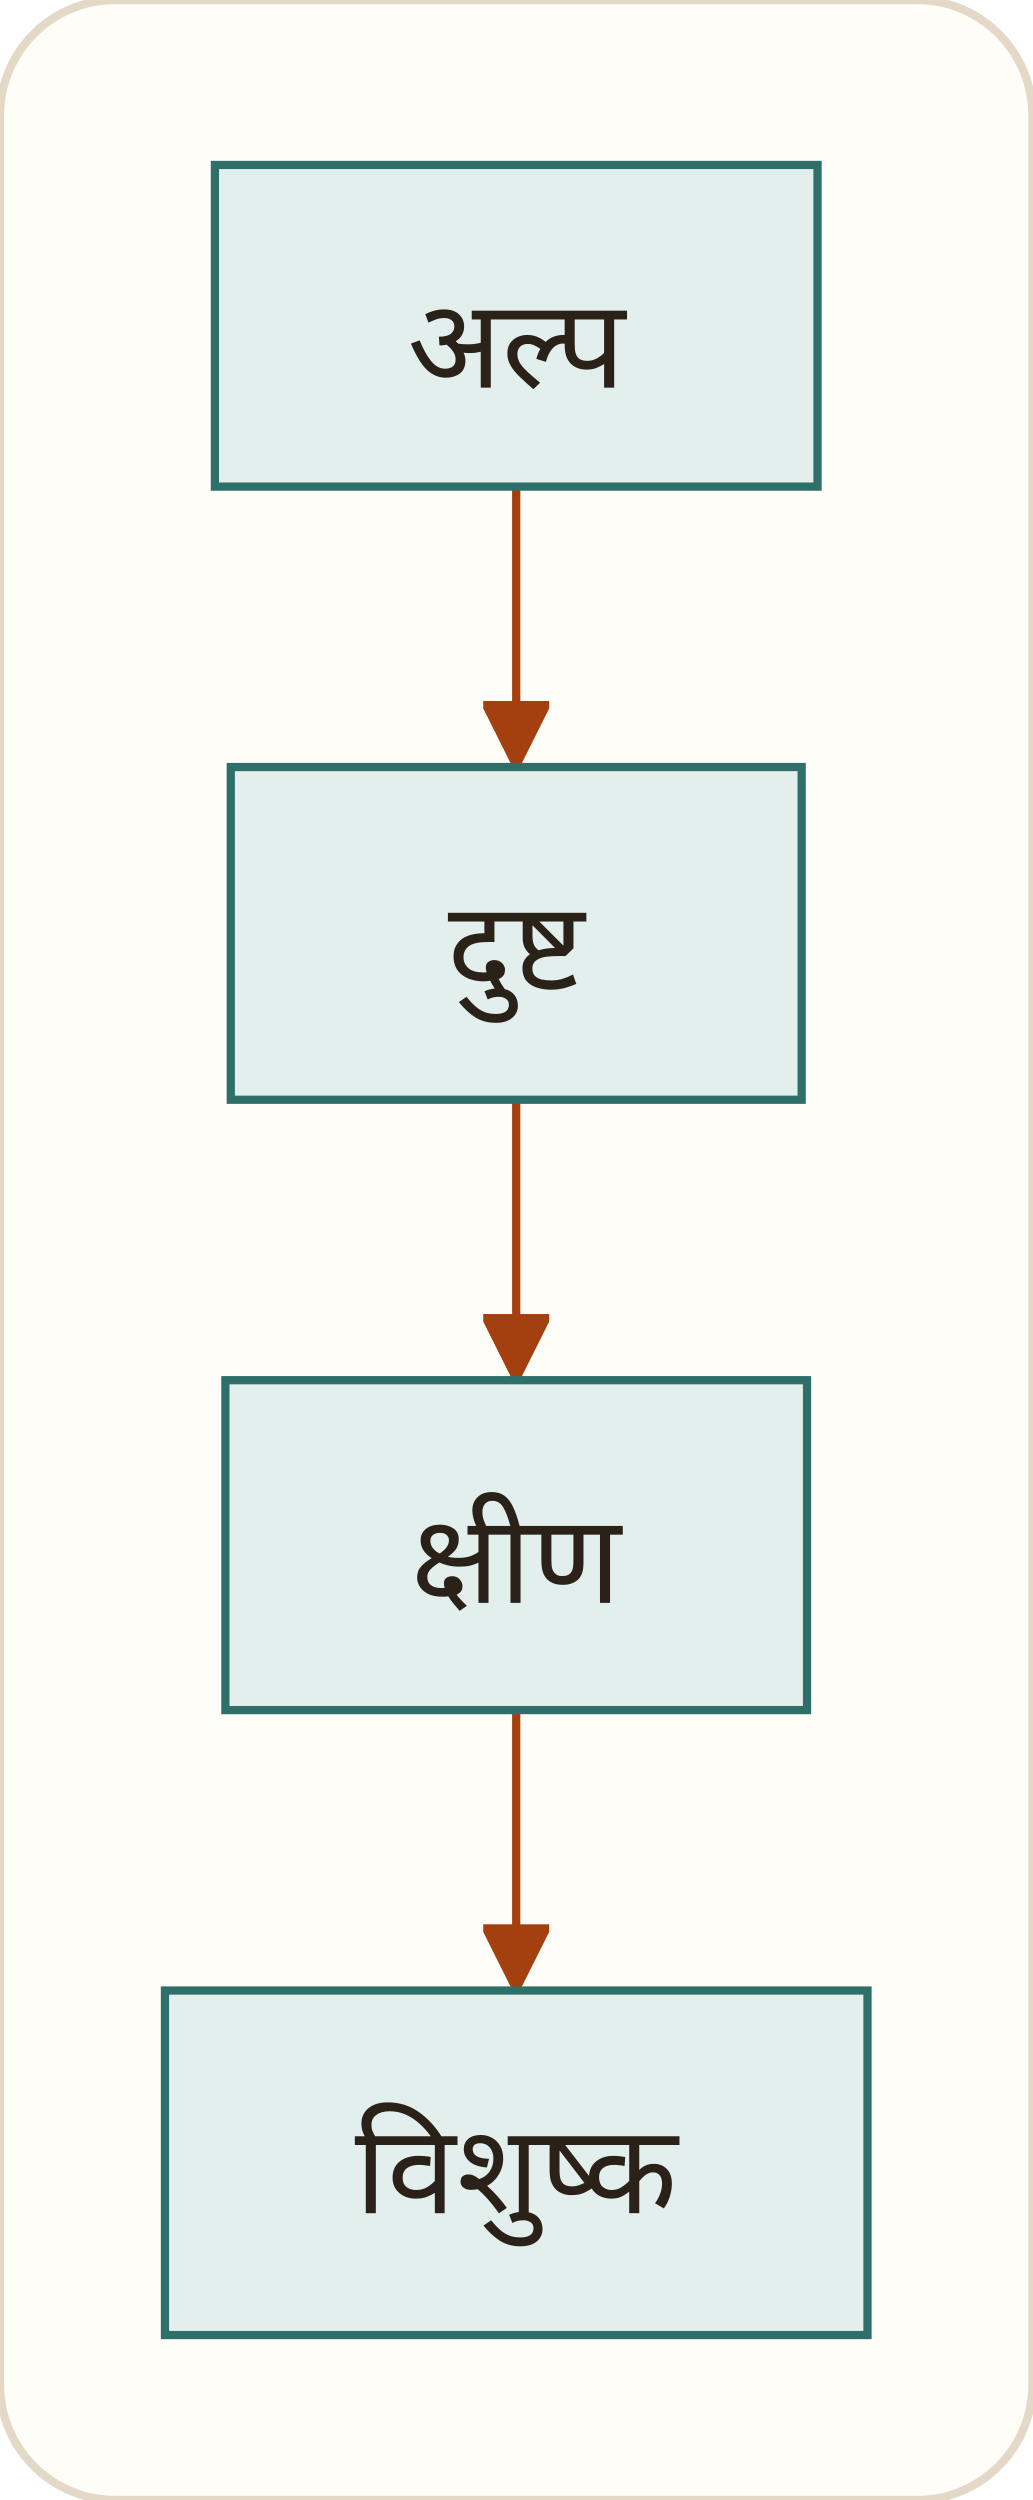
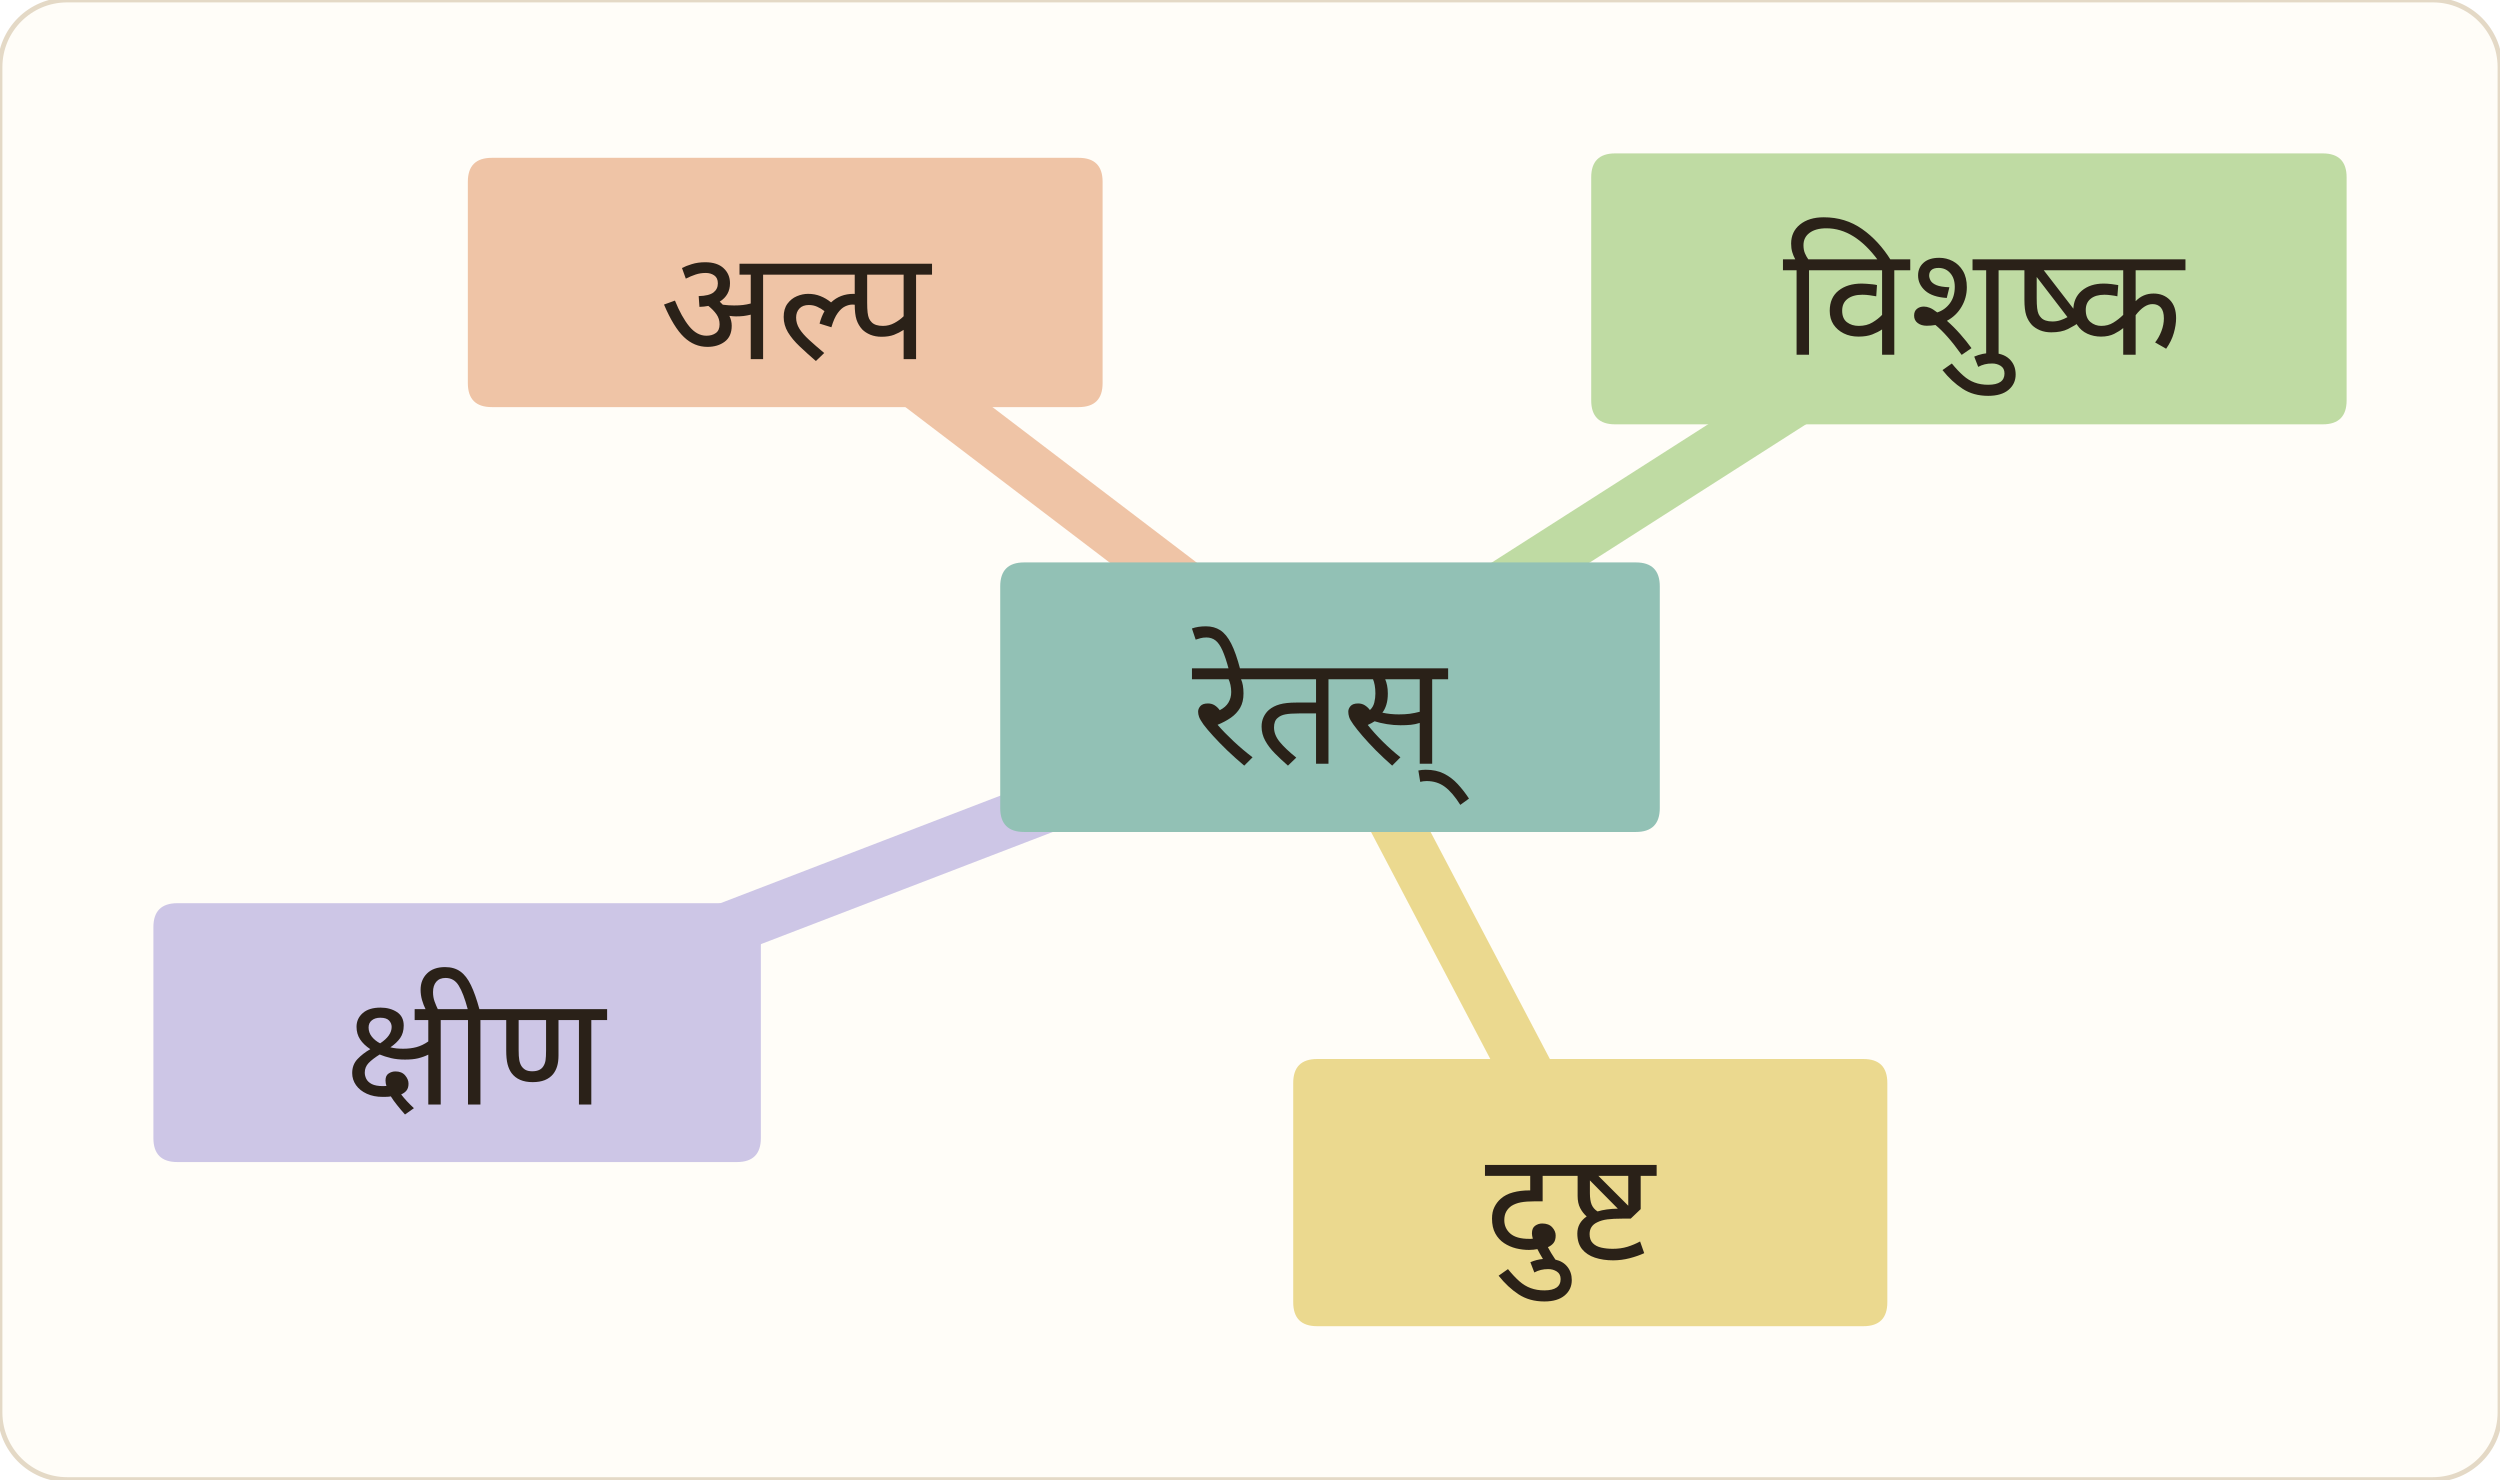
- <svg xmlns="http://www.w3.org/2000/svg" id="mmf5c2a8c9" viewBox="-12 -12 125.18 303.12" width="125.18" height="303.12" role="img" preserveAspectRatio="xMidYMid meet">
-   <rect x="-12" y="-12" width="125.18" height="303.12" rx="14" fill="#fffdf8" stroke="#e4d9c6" />
-   <style>#mmf5c2a8c9{font-family:'Noto Sans Devanagari','Mukta','Nirmala UI','Mangal','FreeSans',sans-serif;font-size:15px;fill:#2a2118;}@keyframes edge-animation-frame{from{stroke-dashoffset:0;}}@keyframes dash{to{stroke-dashoffset:0;}}#mmf5c2a8c9 .edge-animation-slow{stroke-dasharray:9,5!important;stroke-dashoffset:900;animation:dash 50s linear infinite;stroke-linecap:round;}#mmf5c2a8c9 .edge-animation-fast{stroke-dasharray:9,5!important;stroke-dashoffset:900;animation:dash 20s linear infinite;stroke-linecap:round;}#mmf5c2a8c9 .error-icon{fill:#fffdf8;}#mmf5c2a8c9 .error-text{fill:#2a2118;stroke:#2a2118;}#mmf5c2a8c9 .edge-thickness-normal{stroke-width:1px;}#mmf5c2a8c9 .edge-thickness-thick{stroke-width:3.5px;}#mmf5c2a8c9 .edge-pattern-solid{stroke-dasharray:0;}#mmf5c2a8c9 .edge-thickness-invisible{stroke-width:0;fill:none;}#mmf5c2a8c9 .edge-pattern-dashed{stroke-dasharray:3;}#mmf5c2a8c9 .edge-pattern-dotted{stroke-dasharray:2;}#mmf5c2a8c9 .marker{fill:#a4400f;stroke:#a4400f;}#mmf5c2a8c9 .marker.cross{stroke:#a4400f;}#mmf5c2a8c9 svg{font-family:'Noto Sans Devanagari','Mukta','Nirmala UI','Mangal','FreeSans',sans-serif;font-size:15px;}#mmf5c2a8c9 p{margin:0;}#mmf5c2a8c9 .label{font-family:'Noto Sans Devanagari','Mukta','Nirmala UI','Mangal','FreeSans',sans-serif;color:#2a2118;}#mmf5c2a8c9 .cluster-label text{fill:#2f6f6a;}#mmf5c2a8c9 .cluster-label span{color:#2f6f6a;}#mmf5c2a8c9 .cluster-label span p{background-color:transparent;}#mmf5c2a8c9 .label text,#mmf5c2a8c9 span{fill:#2a2118;color:#2a2118;}#mmf5c2a8c9 .node rect,#mmf5c2a8c9 .node circle,#mmf5c2a8c9 .node ellipse,#mmf5c2a8c9 .node polygon,#mmf5c2a8c9 .node path{fill:#e3efec;stroke:#2f6f6a;stroke-width:1px;}#mmf5c2a8c9 .rough-node .label text,#mmf5c2a8c9 .node .label text,#mmf5c2a8c9 .image-shape .label,#mmf5c2a8c9 .icon-shape .label{text-anchor:middle;}#mmf5c2a8c9 .node .katex path{fill:#000;stroke:#000;stroke-width:1px;}#mmf5c2a8c9 .rough-node .label,#mmf5c2a8c9 .node .label,#mmf5c2a8c9 .image-shape .label,#mmf5c2a8c9 .icon-shape .label{text-align:center;}#mmf5c2a8c9 .node.clickable{cursor:pointer;}#mmf5c2a8c9 .root .anchor path{fill:#a4400f!important;stroke-width:0;stroke:#a4400f;}#mmf5c2a8c9 .arrowheadPath{fill:#000207;}#mmf5c2a8c9 .edgePaths .path{stroke:#a4400f;stroke-width:1px;}#mmf5c2a8c9 .flowchart-link{stroke:#a4400f;fill:none;}#mmf5c2a8c9 .edgeLabel{background-color:#fffdf8;text-align:center;}#mmf5c2a8c9 .edgeLabel p{background-color:#fffdf8;}#mmf5c2a8c9 .edgeLabel rect{opacity:0.5;background-color:#fffdf8;fill:#fffdf8;}#mmf5c2a8c9 .labelBkg{background-color:rgba(255, 253, 248, 0.5);}#mmf5c2a8c9 .cluster rect{fill:#faf4e8;stroke:#7a6c5a;stroke-width:1px;}#mmf5c2a8c9 .cluster text{fill:#2f6f6a;}#mmf5c2a8c9 .cluster span{color:#2f6f6a;}#mmf5c2a8c9 .node .collapsed-indicator{fill:#7a6c5a;stroke:none;opacity:0.6;}#mmf5c2a8c9 .node .collapsed-separator{stroke:#7a6c5a;stroke-width:0.75px;}#mmf5c2a8c9 div.mermaidTooltip{position:absolute;text-align:center;max-width:200px;padding:2px;font-family:'Noto Sans Devanagari','Mukta','Nirmala UI','Mangal','FreeSans',sans-serif;font-size:12px;background:#fffdf8;border:1px solid #7a6c5a;border-radius:2px;pointer-events:none;z-index:100;}#mmf5c2a8c9 .flowchartTitleText{text-anchor:middle;font-size:18px;fill:#2a2118;}#mmf5c2a8c9 rect.text{fill:none;stroke-width:0;}#mmf5c2a8c9 .icon-shape,#mmf5c2a8c9 .image-shape{background-color:#fffdf8;text-align:center;}#mmf5c2a8c9 .icon-shape p,#mmf5c2a8c9 .image-shape p{background-color:#fffdf8;padding:2px;}#mmf5c2a8c9 .icon-shape .label rect,#mmf5c2a8c9 .image-shape .label rect{opacity:0.5;background-color:#fffdf8;fill:#fffdf8;}#mmf5c2a8c9 .label-icon{display:inline-block;height:1em;overflow:visible;vertical-align:-0.125em;}#mmf5c2a8c9 .node .label-icon path{fill:currentColor;stroke:revert;stroke-width:revert;}#mmf5c2a8c9 .node .neo-node{stroke:#2f6f6a;}#mmf5c2a8c9 [data-look="neo"].node rect,#mmf5c2a8c9 [data-look="neo"].cluster rect,#mmf5c2a8c9 [data-look="neo"].node polygon{stroke:url(#mmf5c2a8c9-gradient);filter:drop-shadow( 1px 2px 2px rgba(185,185,185,1));}#mmf5c2a8c9 [data-look="neo"].swimlane.cluster rect{filter:none;}#mmf5c2a8c9 [data-look="neo"].node path{stroke:url(#mmf5c2a8c9-gradient);stroke-width:1px;}#mmf5c2a8c9 [data-look="neo"].node .outer-path{filter:drop-shadow( 1px 2px 2px rgba(185,185,185,1));}#mmf5c2a8c9 [data-look="neo"].node .neo-line path{stroke:#2f6f6a;filter:none;}#mmf5c2a8c9 [data-look="neo"].node circle{stroke:url(#mmf5c2a8c9-gradient);filter:drop-shadow( 1px 2px 2px rgba(185,185,185,1));}#mmf5c2a8c9 [data-look="neo"].node circle .state-start{fill:#000000;}#mmf5c2a8c9 [data-look="neo"].icon-shape .icon{fill:url(#mmf5c2a8c9-gradient);filter:drop-shadow( 1px 2px 2px rgba(185,185,185,1));}#mmf5c2a8c9 [data-look="neo"].icon-shape .icon-neo path{stroke:url(#mmf5c2a8c9-gradient);filter:drop-shadow( 1px 2px 2px rgba(185,185,185,1));}#mmf5c2a8c9 .eventWrapper{filter:none;}#mmf5c2a8c9 .titleText{fill:rgb(47, 111, 106);font-weight:700;}#mmf5c2a8c9 :root{--mermaid-font-family:'Noto Sans Devanagari','Mukta','Nirmala UI','Mangal','FreeSans',sans-serif;}</style>
+ <svg xmlns="http://www.w3.org/2000/svg" id="mmd61da094" viewBox="-17 -17 521.52 308.65" width="521.52" height="308.65" role="img" preserveAspectRatio="xMidYMid meet">
+   <rect x="-17" y="-17" width="521.52" height="308.65" rx="14" fill="#fffdf8" stroke="#e4d9c6" />
+   <style>#mmd61da094{font-family:'Noto Sans Devanagari','Mukta','Nirmala UI','Mangal','FreeSans',sans-serif;font-size:32px;fill:#2a2118;}@keyframes edge-animation-frame{from{stroke-dashoffset:0;}}@keyframes dash{to{stroke-dashoffset:0;}}#mmd61da094 .edge-animation-slow{stroke-dasharray:9,5!important;stroke-dashoffset:900;animation:dash 50s linear infinite;stroke-linecap:round;}#mmd61da094 .edge-animation-fast{stroke-dasharray:9,5!important;stroke-dashoffset:900;animation:dash 20s linear infinite;stroke-linecap:round;}#mmd61da094 .error-icon{fill:#fffdf8;}#mmd61da094 .error-text{fill:#2a2118;stroke:#2a2118;}#mmd61da094 .edge-thickness-normal{stroke-width:1px;}#mmd61da094 .edge-thickness-thick{stroke-width:3.5px;}#mmd61da094 .edge-pattern-solid{stroke-dasharray:0;}#mmd61da094 .edge-thickness-invisible{stroke-width:0;fill:none;}#mmd61da094 .edge-pattern-dashed{stroke-dasharray:3;}#mmd61da094 .edge-pattern-dotted{stroke-dasharray:2;}#mmd61da094 .marker{fill:#a4400f;stroke:#a4400f;}#mmd61da094 .marker.cross{stroke:#a4400f;}#mmd61da094 svg{font-family:'Noto Sans Devanagari','Mukta','Nirmala UI','Mangal','FreeSans',sans-serif;font-size:32px;}#mmd61da094 p{margin:0;}#mmd61da094 .edge{stroke-width:3;}#mmd61da094 .section--1 rect,#mmd61da094 .section--1 path,#mmd61da094 .section--1 circle,#mmd61da094 .section--1 polygon,#mmd61da094 .section--1 path{fill:#a9d0c9;}#mmd61da094 .section--1 text{fill:#2a2118;}#mmd61da094 .section--1 span{color:#2a2118;}#mmd61da094 .node-icon--1{font-size:40px;color:#2a2118;}#mmd61da094 .section-edge--1{stroke:#a9d0c9;}#mmd61da094 .edge-depth--1{stroke-width:17;}#mmd61da094 .section--1 line{stroke:#2f6f6a;stroke-width:3;}#mmd61da094 .disabled,#mmd61da094 .disabled circle,#mmd61da094 .disabled text{fill:lightgray;}#mmd61da094 .disabled text{fill:#efefef;}#mmd61da094 [data-look="neo"].mindmap-node.section--1 rect,#mmd61da094 [data-look="neo"].mindmap-node.section--1 path,#mmd61da094 [data-look="neo"].mindmap-node.section--1 circle,#mmd61da094 [data-look="neo"].mindmap-node.section--1 polygon{fill:#a9d0c9;stroke:#a9d0c9;stroke-width:1px;}#mmd61da094 [data-look="neo"].section-edge--1{stroke:#a9d0c9;}#mmd61da094 [data-look="neo"].mindmap-node.section--1 text{fill:#2a2118;}#mmd61da094 .section-0 rect,#mmd61da094 .section-0 path,#mmd61da094 .section-0 circle,#mmd61da094 .section-0 polygon,#mmd61da094 .section-0 path{fill:#efc4a6;}#mmd61da094 .section-0 text{fill:#2a2118;}#mmd61da094 .section-0 span{color:#2a2118;}#mmd61da094 .node-icon-0{font-size:40px;color:#2a2118;}#mmd61da094 .section-edge-0{stroke:#efc4a6;}#mmd61da094 .edge-depth-0{stroke-width:14;}#mmd61da094 .section-0 line{stroke:#2f6f6a;stroke-width:3;}#mmd61da094 .disabled,#mmd61da094 .disabled circle,#mmd61da094 .disabled text{fill:lightgray;}#mmd61da094 .disabled text{fill:#efefef;}#mmd61da094 [data-look="neo"].mindmap-node.section-0 rect,#mmd61da094 [data-look="neo"].mindmap-node.section-0 path,#mmd61da094 [data-look="neo"].mindmap-node.section-0 circle,#mmd61da094 [data-look="neo"].mindmap-node.section-0 polygon{fill:#efc4a6;stroke:#efc4a6;stroke-width:1px;}#mmd61da094 [data-look="neo"].section-edge-0{stroke:#efc4a6;}#mmd61da094 [data-look="neo"].mindmap-node.section-0 text{fill:#2a2118;}#mmd61da094 .section-1 rect,#mmd61da094 .section-1 path,#mmd61da094 .section-1 circle,#mmd61da094 .section-1 polygon,#mmd61da094 .section-1 path{fill:#ebd98f;}#mmd61da094 .section-1 text{fill:#2a2118;}#mmd61da094 .section-1 span{color:#2a2118;}#mmd61da094 .node-icon-1{font-size:40px;color:#2a2118;}#mmd61da094 .section-edge-1{stroke:#ebd98f;}#mmd61da094 .edge-depth-1{stroke-width:11;}#mmd61da094 .section-1 line{stroke:#2f6f6a;stroke-width:3;}#mmd61da094 .disabled,#mmd61da094 .disabled circle,#mmd61da094 .disabled text{fill:lightgray;}#mmd61da094 .disabled text{fill:#efefef;}#mmd61da094 [data-look="neo"].mindmap-node.section-1 rect,#mmd61da094 [data-look="neo"].mindmap-node.section-1 path,#mmd61da094 [data-look="neo"].mindmap-node.section-1 circle,#mmd61da094 [data-look="neo"].mindmap-node.section-1 polygon{fill:#ebd98f;stroke:#ebd98f;stroke-width:1px;}#mmd61da094 [data-look="neo"].section-edge-1{stroke:#ebd98f;}#mmd61da094 [data-look="neo"].mindmap-node.section-1 text{fill:#2a2118;}#mmd61da094 .section-2 rect,#mmd61da094 .section-2 path,#mmd61da094 .section-2 circle,#mmd61da094 .section-2 polygon,#mmd61da094 .section-2 path{fill:#cdc6e6;}#mmd61da094 .section-2 text{fill:#2a2118;}#mmd61da094 .section-2 span{color:#2a2118;}#mmd61da094 .node-icon-2{font-size:40px;color:#2a2118;}#mmd61da094 .section-edge-2{stroke:#cdc6e6;}#mmd61da094 .edge-depth-2{stroke-width:8;}#mmd61da094 .section-2 line{stroke:#2f6f6a;stroke-width:3;}#mmd61da094 .disabled,#mmd61da094 .disabled circle,#mmd61da094 .disabled text{fill:lightgray;}#mmd61da094 .disabled text{fill:#efefef;}#mmd61da094 [data-look="neo"].mindmap-node.section-2 rect,#mmd61da094 [data-look="neo"].mindmap-node.section-2 path,#mmd61da094 [data-look="neo"].mindmap-node.section-2 circle,#mmd61da094 [data-look="neo"].mindmap-node.section-2 polygon{fill:#cdc6e6;stroke:#cdc6e6;stroke-width:1px;}#mmd61da094 [data-look="neo"].section-edge-2{stroke:#cdc6e6;}#mmd61da094 [data-look="neo"].mindmap-node.section-2 text{fill:#2a2118;}#mmd61da094 .section-3 rect,#mmd61da094 .section-3 path,#mmd61da094 .section-3 circle,#mmd61da094 .section-3 polygon,#mmd61da094 .section-3 path{fill:#bfdba3;}#mmd61da094 .section-3 text{fill:#2a2118;}#mmd61da094 .section-3 span{color:#2a2118;}#mmd61da094 .node-icon-3{font-size:40px;color:#2a2118;}#mmd61da094 .section-edge-3{stroke:#bfdba3;}#mmd61da094 .edge-depth-3{stroke-width:5;}#mmd61da094 .section-3 line{stroke:#2f6f6a;stroke-width:3;}#mmd61da094 .disabled,#mmd61da094 .disabled circle,#mmd61da094 .disabled text{fill:lightgray;}#mmd61da094 .disabled text{fill:#efefef;}#mmd61da094 [data-look="neo"].mindmap-node.section-3 rect,#mmd61da094 [data-look="neo"].mindmap-node.section-3 path,#mmd61da094 [data-look="neo"].mindmap-node.section-3 circle,#mmd61da094 [data-look="neo"].mindmap-node.section-3 polygon{fill:#bfdba3;stroke:#bfdba3;stroke-width:1px;}#mmd61da094 [data-look="neo"].section-edge-3{stroke:#bfdba3;}#mmd61da094 [data-look="neo"].mindmap-node.section-3 text{fill:#2a2118;}#mmd61da094 .section-4 rect,#mmd61da094 .section-4 path,#mmd61da094 .section-4 circle,#mmd61da094 .section-4 polygon,#mmd61da094 .section-4 path{fill:#e9b9c9;}#mmd61da094 .section-4 text{fill:#2a2118;}#mmd61da094 .section-4 span{color:#2a2118;}#mmd61da094 .node-icon-4{font-size:40px;color:#2a2118;}#mmd61da094 .section-edge-4{stroke:#e9b9c9;}#mmd61da094 .edge-depth-4{stroke-width:2;}#mmd61da094 .section-4 line{stroke:#2f6f6a;stroke-width:3;}#mmd61da094 .disabled,#mmd61da094 .disabled circle,#mmd61da094 .disabled text{fill:lightgray;}#mmd61da094 .disabled text{fill:#efefef;}#mmd61da094 [data-look="neo"].mindmap-node.section-4 rect,#mmd61da094 [data-look="neo"].mindmap-node.section-4 path,#mmd61da094 [data-look="neo"].mindmap-node.section-4 circle,#mmd61da094 [data-look="neo"].mindmap-node.section-4 polygon{fill:#e9b9c9;stroke:#e9b9c9;stroke-width:1px;}#mmd61da094 [data-look="neo"].section-edge-4{stroke:#e9b9c9;}#mmd61da094 [data-look="neo"].mindmap-node.section-4 text{fill:#2a2118;}#mmd61da094 .section-5 rect,#mmd61da094 .section-5 path,#mmd61da094 .section-5 circle,#mmd61da094 .section-5 polygon,#mmd61da094 .section-5 path{fill:#aecde2;}#mmd61da094 .section-5 text{fill:#2a2118;}#mmd61da094 .section-5 span{color:#2a2118;}#mmd61da094 .node-icon-5{font-size:40px;color:#2a2118;}#mmd61da094 .section-edge-5{stroke:#aecde2;}#mmd61da094 .edge-depth-5{stroke-width:-1;}#mmd61da094 .section-5 line{stroke:#2f6f6a;stroke-width:3;}#mmd61da094 .disabled,#mmd61da094 .disabled circle,#mmd61da094 .disabled text{fill:lightgray;}#mmd61da094 .disabled text{fill:#efefef;}#mmd61da094 [data-look="neo"].mindmap-node.section-5 rect,#mmd61da094 [data-look="neo"].mindmap-node.section-5 path,#mmd61da094 [data-look="neo"].mindmap-node.section-5 circle,#mmd61da094 [data-look="neo"].mindmap-node.section-5 polygon{fill:#aecde2;stroke:#aecde2;stroke-width:1px;}#mmd61da094 [data-look="neo"].section-edge-5{stroke:#aecde2;}#mmd61da094 [data-look="neo"].mindmap-node.section-5 text{fill:#2a2118;}#mmd61da094 .section-6 rect,#mmd61da094 .section-6 path,#mmd61da094 .section-6 circle,#mmd61da094 .section-6 polygon,#mmd61da094 .section-6 path{fill:#e3cfa8;}#mmd61da094 .section-6 text{fill:#2a2118;}#mmd61da094 .section-6 span{color:#2a2118;}#mmd61da094 .node-icon-6{font-size:40px;color:#2a2118;}#mmd61da094 .section-edge-6{stroke:#e3cfa8;}#mmd61da094 .edge-depth-6{stroke-width:-4;}#mmd61da094 .section-6 line{stroke:#2f6f6a;stroke-width:3;}#mmd61da094 .disabled,#mmd61da094 .disabled circle,#mmd61da094 .disabled text{fill:lightgray;}#mmd61da094 .disabled text{fill:#efefef;}#mmd61da094 [data-look="neo"].mindmap-node.section-6 rect,#mmd61da094 [data-look="neo"].mindmap-node.section-6 path,#mmd61da094 [data-look="neo"].mindmap-node.section-6 circle,#mmd61da094 [data-look="neo"].mindmap-node.section-6 polygon{fill:#e3cfa8;stroke:#e3cfa8;stroke-width:1px;}#mmd61da094 [data-look="neo"].section-edge-6{stroke:#e3cfa8;}#mmd61da094 [data-look="neo"].mindmap-node.section-6 text{fill:#2a2118;}#mmd61da094 .section-7 rect,#mmd61da094 .section-7 path,#mmd61da094 .section-7 circle,#mmd61da094 .section-7 polygon,#mmd61da094 .section-7 path{fill:#b6d9cf;}#mmd61da094 .section-7 text{fill:#2a2118;}#mmd61da094 .section-7 span{color:#2a2118;}#mmd61da094 .node-icon-7{font-size:40px;color:#2a2118;}#mmd61da094 .section-edge-7{stroke:#b6d9cf;}#mmd61da094 .edge-depth-7{stroke-width:-7;}#mmd61da094 .section-7 line{stroke:#2f6f6a;stroke-width:3;}#mmd61da094 .disabled,#mmd61da094 .disabled circle,#mmd61da094 .disabled text{fill:lightgray;}#mmd61da094 .disabled text{fill:#efefef;}#mmd61da094 [data-look="neo"].mindmap-node.section-7 rect,#mmd61da094 [data-look="neo"].mindmap-node.section-7 path,#mmd61da094 [data-look="neo"].mindmap-node.section-7 circle,#mmd61da094 [data-look="neo"].mindmap-node.section-7 polygon{fill:#b6d9cf;stroke:#b6d9cf;stroke-width:1px;}#mmd61da094 [data-look="neo"].section-edge-7{stroke:#b6d9cf;}#mmd61da094 [data-look="neo"].mindmap-node.section-7 text{fill:#2a2118;}#mmd61da094 .section-8 rect,#mmd61da094 .section-8 path,#mmd61da094 .section-8 circle,#mmd61da094 .section-8 polygon,#mmd61da094 .section-8 path{fill:#f0b9a0;}#mmd61da094 .section-8 text{fill:#2a2118;}#mmd61da094 .section-8 span{color:#2a2118;}#mmd61da094 .node-icon-8{font-size:40px;color:#2a2118;}#mmd61da094 .section-edge-8{stroke:#f0b9a0;}#mmd61da094 .edge-depth-8{stroke-width:-10;}#mmd61da094 .section-8 line{stroke:#2f6f6a;stroke-width:3;}#mmd61da094 .disabled,#mmd61da094 .disabled circle,#mmd61da094 .disabled text{fill:lightgray;}#mmd61da094 .disabled text{fill:#efefef;}#mmd61da094 [data-look="neo"].mindmap-node.section-8 rect,#mmd61da094 [data-look="neo"].mindmap-node.section-8 path,#mmd61da094 [data-look="neo"].mindmap-node.section-8 circle,#mmd61da094 [data-look="neo"].mindmap-node.section-8 polygon{fill:#f0b9a0;stroke:#f0b9a0;stroke-width:1px;}#mmd61da094 [data-look="neo"].section-edge-8{stroke:#f0b9a0;}#mmd61da094 [data-look="neo"].mindmap-node.section-8 text{fill:#2a2118;}#mmd61da094 .section-9 rect,#mmd61da094 .section-9 path,#mmd61da094 .section-9 circle,#mmd61da094 .section-9 polygon,#mmd61da094 .section-9 path{fill:#dccf8e;}#mmd61da094 .section-9 text{fill:#2a2118;}#mmd61da094 .section-9 span{color:#2a2118;}#mmd61da094 .node-icon-9{font-size:40px;color:#2a2118;}#mmd61da094 .section-edge-9{stroke:#dccf8e;}#mmd61da094 .edge-depth-9{stroke-width:-13;}#mmd61da094 .section-9 line{stroke:#2f6f6a;stroke-width:3;}#mmd61da094 .disabled,#mmd61da094 .disabled circle,#mmd61da094 .disabled text{fill:lightgray;}#mmd61da094 .disabled text{fill:#efefef;}#mmd61da094 [data-look="neo"].mindmap-node.section-9 rect,#mmd61da094 [data-look="neo"].mindmap-node.section-9 path,#mmd61da094 [data-look="neo"].mindmap-node.section-9 circle,#mmd61da094 [data-look="neo"].mindmap-node.section-9 polygon{fill:#dccf8e;stroke:#dccf8e;stroke-width:1px;}#mmd61da094 [data-look="neo"].section-edge-9{stroke:#dccf8e;}#mmd61da094 [data-look="neo"].mindmap-node.section-9 text{fill:#2a2118;}#mmd61da094 .section-10 rect,#mmd61da094 .section-10 path,#mmd61da094 .section-10 circle,#mmd61da094 .section-10 polygon,#mmd61da094 .section-10 path{fill:#c5bfe2;}#mmd61da094 .section-10 text{fill:#2a2118;}#mmd61da094 .section-10 span{color:#2a2118;}#mmd61da094 .node-icon-10{font-size:40px;color:#2a2118;}#mmd61da094 .section-edge-10{stroke:#c5bfe2;}#mmd61da094 .edge-depth-10{stroke-width:-16;}#mmd61da094 .section-10 line{stroke:#2f6f6a;stroke-width:3;}#mmd61da094 .disabled,#mmd61da094 .disabled circle,#mmd61da094 .disabled text{fill:lightgray;}#mmd61da094 .disabled text{fill:#efefef;}#mmd61da094 [data-look="neo"].mindmap-node.section-10 rect,#mmd61da094 [data-look="neo"].mindmap-node.section-10 path,#mmd61da094 [data-look="neo"].mindmap-node.section-10 circle,#mmd61da094 [data-look="neo"].mindmap-node.section-10 polygon{fill:#c5bfe2;stroke:#c5bfe2;stroke-width:1px;}#mmd61da094 [data-look="neo"].section-edge-10{stroke:#c5bfe2;}#mmd61da094 [data-look="neo"].mindmap-node.section-10 text{fill:#2a2118;}#mmd61da094 .section-root rect,#mmd61da094 .section-root path,#mmd61da094 .section-root circle,#mmd61da094 .section-root polygon{fill:hsl(165, 27.273%, 66.373%);}#mmd61da094 .section-root text{fill:#2a2118;}#mmd61da094 .section-root span{color:#2a2118;}#mmd61da094 .icon-container{height:100%;display:flex;justify-content:center;align-items:center;}#mmd61da094 .edge{fill:none;}#mmd61da094 .mindmap-node-label{dy:1em;alignment-baseline:middle;text-anchor:middle;dominant-baseline:middle;text-align:center;}#mmd61da094 [data-look="neo"].mindmap-node{filter:drop-shadow( 1px 2px 2px rgba(185,185,185,1));}#mmd61da094 [data-look="neo"].mindmap-node.section-root rect,#mmd61da094 [data-look="neo"].mindmap-node.section-root path,#mmd61da094 [data-look="neo"].mindmap-node.section-root circle,#mmd61da094 [data-look="neo"].mindmap-node.section-root polygon{fill:hsl(165, 27.273%, 66.373%);}#mmd61da094 [data-look="neo"].mindmap-node.section-root .text-inner-tspan{fill:#2a2118;}#mmd61da094 [data-look="neo"].mindmap-node.section--1 rect,#mmd61da094 [data-look="neo"].mindmap-node.section--1 path,#mmd61da094 [data-look="neo"].mindmap-node.section--1 circle,#mmd61da094 [data-look="neo"].mindmap-node.section--1 polygon{stroke:url(#mmd61da094-gradient);fill:#e3efec;}#mmd61da094 .section--1 line{stroke-width:0;}#mmd61da094 [data-look="neo"].mindmap-node.section-0 rect,#mmd61da094 [data-look="neo"].mindmap-node.section-0 path,#mmd61da094 [data-look="neo"].mindmap-node.section-0 circle,#mmd61da094 [data-look="neo"].mindmap-node.section-0 polygon{stroke:url(#mmd61da094-gradient);fill:#e3efec;}#mmd61da094 .section-0 line{stroke-width:0;}#mmd61da094 [data-look="neo"].mindmap-node.section-1 rect,#mmd61da094 [data-look="neo"].mindmap-node.section-1 path,#mmd61da094 [data-look="neo"].mindmap-node.section-1 circle,#mmd61da094 [data-look="neo"].mindmap-node.section-1 polygon{stroke:url(#mmd61da094-gradient);fill:#e3efec;}#mmd61da094 .section-1 line{stroke-width:0;}#mmd61da094 [data-look="neo"].mindmap-node.section-2 rect,#mmd61da094 [data-look="neo"].mindmap-node.section-2 path,#mmd61da094 [data-look="neo"].mindmap-node.section-2 circle,#mmd61da094 [data-look="neo"].mindmap-node.section-2 polygon{stroke:url(#mmd61da094-gradient);fill:#e3efec;}#mmd61da094 .section-2 line{stroke-width:0;}#mmd61da094 [data-look="neo"].mindmap-node.section-3 rect,#mmd61da094 [data-look="neo"].mindmap-node.section-3 path,#mmd61da094 [data-look="neo"].mindmap-node.section-3 circle,#mmd61da094 [data-look="neo"].mindmap-node.section-3 polygon{stroke:url(#mmd61da094-gradient);fill:#e3efec;}#mmd61da094 .section-3 line{stroke-width:0;}#mmd61da094 [data-look="neo"].mindmap-node.section-4 rect,#mmd61da094 [data-look="neo"].mindmap-node.section-4 path,#mmd61da094 [data-look="neo"].mindmap-node.section-4 circle,#mmd61da094 [data-look="neo"].mindmap-node.section-4 polygon{stroke:url(#mmd61da094-gradient);fill:#e3efec;}#mmd61da094 .section-4 line{stroke-width:0;}#mmd61da094 [data-look="neo"].mindmap-node.section-5 rect,#mmd61da094 [data-look="neo"].mindmap-node.section-5 path,#mmd61da094 [data-look="neo"].mindmap-node.section-5 circle,#mmd61da094 [data-look="neo"].mindmap-node.section-5 polygon{stroke:url(#mmd61da094-gradient);fill:#e3efec;}#mmd61da094 .section-5 line{stroke-width:0;}#mmd61da094 [data-look="neo"].mindmap-node.section-6 rect,#mmd61da094 [data-look="neo"].mindmap-node.section-6 path,#mmd61da094 [data-look="neo"].mindmap-node.section-6 circle,#mmd61da094 [data-look="neo"].mindmap-node.section-6 polygon{stroke:url(#mmd61da094-gradient);fill:#e3efec;}#mmd61da094 .section-6 line{stroke-width:0;}#mmd61da094 [data-look="neo"].mindmap-node.section-7 rect,#mmd61da094 [data-look="neo"].mindmap-node.section-7 path,#mmd61da094 [data-look="neo"].mindmap-node.section-7 circle,#mmd61da094 [data-look="neo"].mindmap-node.section-7 polygon{stroke:url(#mmd61da094-gradient);fill:#e3efec;}#mmd61da094 .section-7 line{stroke-width:0;}#mmd61da094 [data-look="neo"].mindmap-node.section-8 rect,#mmd61da094 [data-look="neo"].mindmap-node.section-8 path,#mmd61da094 [data-look="neo"].mindmap-node.section-8 circle,#mmd61da094 [data-look="neo"].mindmap-node.section-8 polygon{stroke:url(#mmd61da094-gradient);fill:#e3efec;}#mmd61da094 .section-8 line{stroke-width:0;}#mmd61da094 [data-look="neo"].mindmap-node.section-9 rect,#mmd61da094 [data-look="neo"].mindmap-node.section-9 path,#mmd61da094 [data-look="neo"].mindmap-node.section-9 circle,#mmd61da094 [data-look="neo"].mindmap-node.section-9 polygon{stroke:url(#mmd61da094-gradient);fill:#e3efec;}#mmd61da094 .section-9 line{stroke-width:0;}#mmd61da094 [data-look="neo"].mindmap-node.section-10 rect,#mmd61da094 [data-look="neo"].mindmap-node.section-10 path,#mmd61da094 [data-look="neo"].mindmap-node.section-10 circle,#mmd61da094 [data-look="neo"].mindmap-node.section-10 polygon{stroke:url(#mmd61da094-gradient);fill:#e3efec;}#mmd61da094 .section-10 line{stroke-width:0;}#mmd61da094 .node .neo-node{stroke:#2f6f6a;}#mmd61da094 [data-look="neo"].node rect,#mmd61da094 [data-look="neo"].cluster rect,#mmd61da094 [data-look="neo"].node polygon{stroke:url(#mmd61da094-gradient);filter:drop-shadow( 1px 2px 2px rgba(185,185,185,1));}#mmd61da094 [data-look="neo"].swimlane.cluster rect{filter:none;}#mmd61da094 [data-look="neo"].node path{stroke:url(#mmd61da094-gradient);stroke-width:1px;}#mmd61da094 [data-look="neo"].node .outer-path{filter:drop-shadow( 1px 2px 2px rgba(185,185,185,1));}#mmd61da094 [data-look="neo"].node .neo-line path{stroke:#2f6f6a;filter:none;}#mmd61da094 [data-look="neo"].node circle{stroke:url(#mmd61da094-gradient);filter:drop-shadow( 1px 2px 2px rgba(185,185,185,1));}#mmd61da094 [data-look="neo"].node circle .state-start{fill:#000000;}#mmd61da094 [data-look="neo"].icon-shape .icon{fill:url(#mmd61da094-gradient);filter:drop-shadow( 1px 2px 2px rgba(185,185,185,1));}#mmd61da094 [data-look="neo"].icon-shape .icon-neo path{stroke:url(#mmd61da094-gradient);filter:drop-shadow( 1px 2px 2px rgba(185,185,185,1));}#mmd61da094 .eventWrapper{filter:none;}#mmd61da094 .titleText{fill:rgb(47, 111, 106);font-weight:700;}#mmd61da094 :root{--mermaid-font-family:'Noto Sans Devanagari','Mukta','Nirmala UI','Mangal','FreeSans',sans-serif;}</style>
  <g>
-     <marker id="mmf5c2a8c9_flowchart-v2-pointEnd" class="marker flowchart-v2" viewBox="0 0 10 10" refX="5" refY="5" markerUnits="userSpaceOnUse" markerWidth="8" markerHeight="8" orient="auto">
+     <marker id="mmd61da094_mindmap-pointEnd" class="marker mindmap" viewBox="0 0 10 10" refX="5" refY="5" markerUnits="userSpaceOnUse" markerWidth="8" markerHeight="8" orient="auto">
      <path d="M 0 0 L 10 5 L 0 10 z" class="arrowMarkerPath" style="stroke-width: 1; stroke-dasharray: 1, 0;" />
    </marker>
-     <marker id="mmf5c2a8c9_flowchart-v2-pointStart" class="marker flowchart-v2" viewBox="0 0 10 10" refX="4.5" refY="5" markerUnits="userSpaceOnUse" markerWidth="8" markerHeight="8" orient="auto">
+     <marker id="mmd61da094_mindmap-pointStart" class="marker mindmap" viewBox="0 0 10 10" refX="4.5" refY="5" markerUnits="userSpaceOnUse" markerWidth="8" markerHeight="8" orient="auto">
      <path d="M 0 5 L 10 10 L 10 0 z" class="arrowMarkerPath" style="stroke-width: 1; stroke-dasharray: 1, 0;" />
    </marker>
-     <marker id="mmf5c2a8c9_flowchart-v2-pointEnd-margin" class="marker flowchart-v2" viewBox="0 0 11.5 14" refX="11.5" refY="7" markerUnits="userSpaceOnUse" markerWidth="10.5" markerHeight="14" orient="auto">
+     <marker id="mmd61da094_mindmap-pointEnd-margin" class="marker mindmap" viewBox="0 0 11.5 14" refX="11.5" refY="7" markerUnits="userSpaceOnUse" markerWidth="10.5" markerHeight="14" orient="auto">
      <path d="M 0 0 L 11.5 7 L 0 14 z" class="arrowMarkerPath" style="stroke-width: 0; stroke-dasharray: 1, 0;" />
    </marker>
-     <marker id="mmf5c2a8c9_flowchart-v2-pointStart-margin" class="marker flowchart-v2" viewBox="0 0 11.5 14" refX="1" refY="7" markerUnits="userSpaceOnUse" markerWidth="11.5" markerHeight="14" orient="auto">
+     <marker id="mmd61da094_mindmap-pointStart-margin" class="marker mindmap" viewBox="0 0 11.5 14" refX="1" refY="7" markerUnits="userSpaceOnUse" markerWidth="11.5" markerHeight="14" orient="auto">
      <polygon points="0,7 11.5,14 11.5,0" class="arrowMarkerPath" style="stroke-width: 0; stroke-dasharray: 1, 0;" />
    </marker>
-     <marker id="mmf5c2a8c9_flowchart-v2-circleEnd" class="marker flowchart-v2" viewBox="0 0 10 10" refX="11" refY="5" markerUnits="userSpaceOnUse" markerWidth="11" markerHeight="11" orient="auto">
-       <circle cx="5" cy="5" r="5" class="arrowMarkerPath" style="stroke-width: 1; stroke-dasharray: 1, 0;" />
-     </marker>
-     <marker id="mmf5c2a8c9_flowchart-v2-circleStart" class="marker flowchart-v2" viewBox="0 0 10 10" refX="-1" refY="5" markerUnits="userSpaceOnUse" markerWidth="11" markerHeight="11" orient="auto">
-       <circle cx="5" cy="5" r="5" class="arrowMarkerPath" style="stroke-width: 1; stroke-dasharray: 1, 0;" />
-     </marker>
-     <marker id="mmf5c2a8c9_flowchart-v2-circleEnd-margin" class="marker flowchart-v2" viewBox="0 0 10 10" refY="5" refX="12.25" markerUnits="userSpaceOnUse" markerWidth="14" markerHeight="14" orient="auto">
-       <circle cx="5" cy="5" r="5" class="arrowMarkerPath" style="stroke-width: 0; stroke-dasharray: 1, 0;" />
-     </marker>
-     <marker id="mmf5c2a8c9_flowchart-v2-circleStart-margin" class="marker flowchart-v2" viewBox="0 0 10 10" refX="-2" refY="5" markerUnits="userSpaceOnUse" markerWidth="14" markerHeight="14" orient="auto">
-       <circle cx="5" cy="5" r="5" class="arrowMarkerPath" style="stroke-width: 0; stroke-dasharray: 1, 0;" />
-     </marker>
-     <marker id="mmf5c2a8c9_flowchart-v2-crossEnd" class="marker cross flowchart-v2" viewBox="0 0 11 11" refX="12" refY="5.2" markerUnits="userSpaceOnUse" markerWidth="11" markerHeight="11" orient="auto">
-       <path d="M 1,1 l 9,9 M 10,1 l -9,9" class="arrowMarkerPath" style="stroke-width: 2; stroke-dasharray: 1, 0;" />
-     </marker>
-     <marker id="mmf5c2a8c9_flowchart-v2-crossStart" class="marker cross flowchart-v2" viewBox="0 0 11 11" refX="-1" refY="5.2" markerUnits="userSpaceOnUse" markerWidth="11" markerHeight="11" orient="auto">
-       <path d="M 1,1 l 9,9 M 10,1 l -9,9" class="arrowMarkerPath" style="stroke-width: 2; stroke-dasharray: 1, 0;" />
-     </marker>
-     <marker id="mmf5c2a8c9_flowchart-v2-crossEnd-margin" class="marker cross flowchart-v2" viewBox="0 0 15 15" refX="17.7" refY="7.5" markerUnits="userSpaceOnUse" markerWidth="12" markerHeight="12" orient="auto">
-       <path d="M 1,1 L 14,14 M 1,14 L 14,1" class="arrowMarkerPath" style="stroke-width: 2.5;" />
-     </marker>
-     <marker id="mmf5c2a8c9_flowchart-v2-crossStart-margin" class="marker cross flowchart-v2" viewBox="0 0 15 15" refX="-3.5" refY="7.5" markerUnits="userSpaceOnUse" markerWidth="12" markerHeight="12" orient="auto">
-       <path d="M 1,1 L 14,14 M 1,14 L 14,1" class="arrowMarkerPath" style="stroke-width: 2.5; stroke-dasharray: 1, 0;" />
-     </marker>
-     <g class="root">
-       <g class="clusters" />
-       <g class="edgePaths">
-         <path d="M50.59,47L50.59,49.833C50.59,52.667,50.59,58.333,50.59,63.333C50.59,68.333,50.59,72.667,50.59,74.833L50.59,77" id="mmf5c2a8c9-L_A_B_0" class="edge-thickness-normal edge-pattern-solid edge-thickness-normal edge-pattern-solid flowchart-link" style=";" data-edge="true" data-et="edge" data-id="L_A_B_0" data-points="W3sieCI6NTAuNTkwMDg3ODkwNjI1LCJ5Ijo0N30seyJ4Ijo1MC41OTAwODc4OTA2MjUsInkiOjY0fSx7IngiOjUwLjU5MDA4Nzg5MDYyNSwieSI6ODF9XQ==" data-look="classic" marker-end="url(#mmf5c2a8c9_flowchart-v2-pointEnd)" />
-         <path d="M50.59,121.345L50.59,124.178C50.59,127.012,50.59,132.678,50.59,137.678C50.59,142.678,50.59,147.012,50.59,149.178L50.59,151.345" id="mmf5c2a8c9-L_B_C_0" class="edge-thickness-normal edge-pattern-solid edge-thickness-normal edge-pattern-solid flowchart-link" style=";" data-edge="true" data-et="edge" data-id="L_B_C_0" data-points="W3sieCI6NTAuNTkwMDg3ODkwNjI1LCJ5IjoxMjEuMzQ1MDAxMjIwNzAzMTJ9LHsieCI6NTAuNTkwMDg3ODkwNjI1LCJ5IjoxMzguMzQ1MDAxMjIwNzAzMTJ9LHsieCI6NTAuNTkwMDg3ODkwNjI1LCJ5IjoxNTUuMzQ1MDAxMjIwNzAzMTJ9XQ==" data-look="classic" marker-end="url(#mmf5c2a8c9_flowchart-v2-pointEnd)" />
-         <path d="M50.59,195.345L50.59,198.178C50.59,201.012,50.59,206.678,50.59,211.678C50.59,216.678,50.59,221.012,50.59,223.178L50.59,225.345" id="mmf5c2a8c9-L_C_D_0" class="edge-thickness-normal edge-pattern-solid edge-thickness-normal edge-pattern-solid flowchart-link" style=";" data-edge="true" data-et="edge" data-id="L_C_D_0" data-points="W3sieCI6NTAuNTkwMDg3ODkwNjI1LCJ5IjoxOTUuMzQ1MDAxMjIwNzAzMTJ9LHsieCI6NTAuNTkwMDg3ODkwNjI1LCJ5IjoyMTIuMzQ1MDAxMjIwNzAzMTJ9LHsieCI6NTAuNTkwMDg3ODkwNjI1LCJ5IjoyMjkuMzQ1MDAxMjIwNzAzMTJ9XQ==" data-look="classic" marker-end="url(#mmf5c2a8c9_flowchart-v2-pointEnd)" />
+     <g class="subgraphs" />
+     <g class="edgePaths">
+       <path d="M248.515,119.355L241.033,113.66C233.552,107.965,218.589,96.574,203.627,85.183C188.664,73.792,173.701,62.401,166.22,56.706L158.739,51.01" id="mmd61da094-edge_0_1" class="edge-thickness-normal edge-pattern-solid edge section-edge-0 edge-depth-1" style="undefined;;;undefined" data-edge="true" data-et="edge" data-id="edge_0_1" data-points="W3sieCI6MjQ4LjUxNDY5Mjk1MDI1ODY4LCJ5IjoxMTkuMzU1Mzk0OTAzOTk2NzV9LHsieCI6MjAzLjYyNjY2ODUxMDczNzY2LCJ5Ijo4NS4xODI5MTQ4NTE4Nzk5Nn0seyJ4IjoxNTguNzM4NjQ0MDcxMjE2NjQsInkiOjUxLjAxMDQzNDc5OTc2MzE2fV0=" data-look="classic" />
+       <path d="M267.426,141.72L270.788,148.119C274.15,154.518,280.874,167.316,287.597,180.114C294.321,192.911,301.045,205.709,304.406,212.108L307.768,218.507" id="mmd61da094-edge_0_2" class="edge-thickness-normal edge-pattern-solid edge section-edge-1 edge-depth-1" style="undefined;;;undefined" data-edge="true" data-et="edge" data-id="edge_0_2" data-points="W3sieCI6MjY3LjQyNjE4OTg4MzAyODcsInkiOjE0MS43MjAyNDc0ODU5NTIwNn0seyJ4IjoyODcuNTk3MjA5NTUwNDAyMzQsInkiOjE4MC4xMTM1OTEwMTA5OTExMn0seyJ4IjozMDcuNzY4MjI5MjE3Nzc1OTcsInkiOjIxOC41MDY5MzQ1MzYwMzAxN31d" data-look="classic" />
+       <path d="M246.448,133.822L233.607,138.756C220.767,143.691,195.086,153.559,169.405,163.428C143.724,173.296,118.043,183.165,105.202,188.099L92.362,193.034" id="mmd61da094-edge_0_3" class="edge-thickness-normal edge-pattern-solid edge section-edge-2 edge-depth-1" style="undefined;;;undefined" data-edge="true" data-et="edge" data-id="edge_0_3" data-points="W3sieCI6MjQ2LjQ0Nzk3NjYwNTk0ODcyLCJ5IjoxMzMuODIxOTA3MTU3MDU1OTN9LHsieCI6MTY5LjQwNDg4NDk0MjU0MTIzLCJ5IjoxNjMuNDI3ODE0NTY2MTgxMn0seyJ4Ijo5Mi4zNjE3OTMyNzkxMzM3NCwieSI6MTkzLjAzMzcyMTk3NTMwNjV9XQ==" data-look="classic" />
+       <path d="M273.089,120.364L282.089,114.611C291.089,108.859,309.09,97.355,327.09,85.851C345.091,74.346,363.091,62.842,372.091,57.09L381.092,51.338" id="mmd61da094-edge_0_4" class="edge-thickness-normal edge-pattern-solid edge section-edge-3 edge-depth-1" style="undefined;;;undefined" data-edge="true" data-et="edge" data-id="edge_0_4" data-points="W3sieCI6MjczLjA4ODkxNzE2Mzc1NTY0LCJ5IjoxMjAuMzYzNTE0MDQ4MjkxNH0seyJ4IjozMjcuMDkwMjUxNTc3MjgyODYsInkiOjg1Ljg1MDY3Mzg1MjIzMTc1fSx7IngiOjM4MS4wOTE1ODU5OTA4MTAxLCJ5Ijo1MS4zMzc4MzM2NTYxNzIwOTR9XQ==" data-look="classic" />
+     </g>
+     <g class="edgeLabels">
+       <g class="edgeLabel">
+         <g class="label" data-id="edge_0_1" transform="translate(0, 0)">
+           <text y="-10.1" text-anchor="middle">
+             <tspan class="text-outer-tspan row" x="0" y="-0.1em" dy="1.1em" text-anchor="middle" />
+           </text>
+         </g>
      </g>
-       <g class="edgeLabels">
-         <g class="edgeLabel">
-           <g class="label" data-id="L_A_B_0" transform="translate(0, 0)">
-             <text y="-10.1" text-anchor="middle">
-               <tspan class="text-outer-tspan row" x="0" y="-0.1em" dy="1.1em" text-anchor="middle" />
+       <g>
+         <rect class="background" style="stroke: none" />
+       </g>
+       <g class="edgeLabel">
+         <g class="label" data-id="edge_0_2" transform="translate(0, 0)">
+           <text y="-10.1" text-anchor="middle">
+             <tspan class="text-outer-tspan row" x="0" y="-0.1em" dy="1.1em" text-anchor="middle" />
+           </text>
+         </g>
+       </g>
+       <g>
+         <rect class="background" style="stroke: none" />
+       </g>
+       <g class="edgeLabel">
+         <g class="label" data-id="edge_0_3" transform="translate(0, 0)">
+           <text y="-10.1" text-anchor="middle">
+             <tspan class="text-outer-tspan row" x="0" y="-0.1em" dy="1.1em" text-anchor="middle" />
+           </text>
+         </g>
+       </g>
+       <g>
+         <rect class="background" style="stroke: none" />
+       </g>
+       <g class="edgeLabel">
+         <g class="label" data-id="edge_0_4" transform="translate(0, 0)">
+           <text y="-10.1" text-anchor="middle">
+             <tspan class="text-outer-tspan row" x="0" y="-0.1em" dy="1.1em" text-anchor="middle" />
+           </text>
+         </g>
+       </g>
+       <g>
+         <rect class="background" style="stroke: none" />
+       </g>
+     </g>
+     <g class="nodes">
+       <g class="node mindmap-node section-root section--1" id="mmd61da094-node_0" data-look="classic" transform="translate(260.4497, 128.4413)">
+         <path id="mmd61da094-node_0" class="node-bkg node-0" style="" d="M-68.796 23.116     v-46.232     q0,-5 5,-5     h127.592     q5,0 5,5     v46.232     q0,5 -5,5     h-127.592     q-5,0 -5,-5     Z" />
+         <line class="node-line-" x1="-68.796" y1="28.116" x2="68.796" y2="28.116" />
+         <g class="label" style="" transform="translate(-28.79604, -18.116)">
+           <rect />
+           <g>
+             <rect class="background" style="stroke: none" />
+             <text y="-10.1" style="">
+               <tspan class="text-outer-tspan row" x="0" y="-0.1em" dy="1.1em">
+                 <tspan font-style="normal" class="text-inner-tspan" font-weight="normal">रेतस्</tspan>
+               </tspan>
            </text>
          </g>
        </g>
-         <g>
-           <rect class="background" style="stroke: none" />
-         </g>
-         <g class="edgeLabel">
-           <g class="label" data-id="L_B_C_0" transform="translate(0, 0)">
-             <text y="-10.1" text-anchor="middle">
-               <tspan class="text-outer-tspan row" x="0" y="-0.1em" dy="1.1em" text-anchor="middle" />
+       </g>
+       <g class="node mindmap-node section-0" id="mmd61da094-node_1" data-look="classic" transform="translate(146.8036, 41.92448)">
+         <path id="mmd61da094-node_1" class="node-bkg node-0" style="" d="M-66.208 21     v-42     q0,-5 5,-5     h122.416     q5,0 5,5     v42     q0,5 -5,5     h-122.416     q-5,0 -5,-5     Z" />
+         <line class="node-line-" x1="-66.208" y1="26" x2="66.208" y2="26" />
+         <g class="label" style="" transform="translate(-26.20804, -16)">
+           <rect />
+           <g>
+             <rect class="background" style="stroke: none" />
+             <text y="-10.1" style="">
+               <tspan class="text-outer-tspan row" x="0" y="-0.1em" dy="1.1em">
+                 <tspan font-style="normal" class="text-inner-tspan" font-weight="normal">अल्प</tspan>
+               </tspan>
            </text>
          </g>
        </g>
-         <g>
-           <rect class="background" style="stroke: none" />
-         </g>
-         <g class="edgeLabel">
-           <g class="label" data-id="L_C_D_0" transform="translate(0, 0)">
-             <text y="-10.1" text-anchor="middle">
-               <tspan class="text-outer-tspan row" x="0" y="-0.1em" dy="1.1em" text-anchor="middle" />
+       </g>
+       <g class="node mindmap-node section-1" id="mmd61da094-node_2" data-look="classic" transform="translate(314.7447, 231.7858)">
+         <path id="mmd61da094-node_2" class="node-bkg node-0" style="" d="M-61.968 22.868     v-45.736     q0,-5 5,-5     h113.936     q5,0 5,5     v45.736     q0,5 -5,5     h-113.936     q-5,0 -5,-5     Z" />
+         <line class="node-line-" x1="-61.968" y1="27.868" x2="61.968" y2="27.868" />
+         <g class="label" style="" transform="translate(-21.96803, -17.868)">
+           <rect />
+           <g>
+             <rect class="background" style="stroke: none" />
+             <text y="-10.1" style="">
+               <tspan class="text-outer-tspan row" x="0" y="-0.1em" dy="1.1em">
+                 <tspan font-style="normal" class="text-inner-tspan" font-weight="normal">दुष्ट</tspan>
+               </tspan>
            </text>
          </g>
        </g>
-         <g>
-           <rect class="background" style="stroke: none" />
+       </g>
+       <g class="node mindmap-node section-2" id="mmd61da094-node_3" data-look="classic" transform="translate(78.36002, 198.4143)">
+         <path id="mmd61da094-node_3" class="node-bkg node-0" style="" d="M-63.36 22     v-44     q0,-5 5,-5     h116.72     q5,0 5,5     v44     q0,5 -5,5     h-116.72     q-5,0 -5,-5     Z" />
+         <line class="node-line-" x1="-63.36" y1="27" x2="63.36" y2="27" />
+         <g class="label" style="" transform="translate(-23.36002, -17)">
+           <rect />
+           <g>
+             <rect class="background" style="stroke: none" />
+             <text y="-10.1" style="">
+               <tspan class="text-outer-tspan row" x="0" y="-0.1em" dy="1.1em">
+                 <tspan font-style="normal" class="text-inner-tspan" font-weight="normal">क्षीण</tspan>
+               </tspan>
+             </text>
+           </g>
        </g>
      </g>
-       <g class="nodes">
-         <g class="node default" id="mmf5c2a8c9-flowchart-A-0" data-look="classic" transform="translate(50.59009, 27.5)">
-           <rect class="basic label-container" style="" x="-36.535" y="-19.5" width="73.07" height="39" />
-           <g class="label" style="" transform="translate(0, -7.5)">
-             <rect />
-             <g>
-               <rect class="background" style="stroke: none" />
-               <text y="-10.1" style="">
-                 <tspan class="text-outer-tspan row" x="0" y="-0.1em" dy="1.1em">
-                   <tspan font-style="normal" class="text-inner-tspan" font-weight="normal">अल्प</tspan>
-                 </tspan>
-               </text>
-             </g>
-           </g>
-         </g>
-         <g class="node default" id="mmf5c2a8c9-flowchart-B-1" data-look="classic" transform="translate(50.59009, 101.1725)">
-           <rect class="basic label-container" style="" x="-34.61" y="-20.173" width="69.22" height="40.345" />
-           <g class="label" style="" transform="translate(0, -8.172501)">
-             <rect />
-             <g>
-               <rect class="background" style="stroke: none" />
-               <text y="-10.1" style="">
-                 <tspan class="text-outer-tspan row" x="0" y="-0.1em" dy="1.1em">
-                   <tspan font-style="normal" class="text-inner-tspan" font-weight="normal">दुष्ट</tspan>
-                 </tspan>
-               </text>
-             </g>
-           </g>
-         </g>
-         <g class="node default" id="mmf5c2a8c9-flowchart-C-3" data-look="classic" transform="translate(50.59009, 175.345)">
-           <rect class="basic label-container" style="" x="-35.263" y="-20" width="70.525" height="40" />
-           <g class="label" style="" transform="translate(0, -8)">
-             <rect />
-             <g>
-               <rect class="background" style="stroke: none" />
-               <text y="-10.1" style="">
-                 <tspan class="text-outer-tspan row" x="0" y="-0.1em" dy="1.1em">
-                   <tspan font-style="normal" class="text-inner-tspan" font-weight="normal">क्षीण</tspan>
-                 </tspan>
-               </text>
-             </g>
-           </g>
-         </g>
-         <g class="node default" id="mmf5c2a8c9-flowchart-D-5" data-look="classic" transform="translate(50.59009, 250.2325)">
-           <rect class="basic label-container" style="" x="-42.59" y="-20.887" width="85.18" height="41.775" />
-           <g class="label" style="" transform="translate(0, -8.887497)">
-             <rect />
-             <g>
-               <rect class="background" style="stroke: none" />
-               <text y="-10.1" style="">
-                 <tspan class="text-outer-tspan row" x="0" y="-0.1em" dy="1.1em">
-                   <tspan font-style="normal" class="text-inner-tspan" font-weight="normal">विशुष्क</tspan>
-                 </tspan>
-               </text>
-             </g>
+       <g class="node mindmap-node section-3" id="mmd61da094-node_4" data-look="classic" transform="translate(393.7308, 43.26)">
+         <path id="mmd61da094-node_4" class="node-bkg node-0" style="" d="M-78.792 23.26     v-46.52     q0,-5 5,-5     h147.584     q5,0 5,5     v46.52     q0,5 -5,5     h-147.584     q-5,0 -5,-5     Z" />
+         <line class="node-line-" x1="-78.792" y1="28.26" x2="78.792" y2="28.26" />
+         <g class="label" style="" transform="translate(-38.79205, -18.26)">
+           <rect />
+           <g>
+             <rect class="background" style="stroke: none" />
+             <text y="-10.1" style="">
+               <tspan class="text-outer-tspan row" x="0" y="-0.1em" dy="1.1em">
+                 <tspan font-style="normal" class="text-inner-tspan" font-weight="normal">विशुष्क</tspan>
+               </tspan>
+             </text>
          </g>
        </g>
      </g>
    </g>
  </g>
  <defs>
-     <filter id="mmf5c2a8c9-drop-shadow" height="130%" width="130%">
+     <filter id="mmd61da094-drop-shadow" height="130%" width="130%">
      <feDropShadow dx="4" dy="4" stdDeviation="0" flood-opacity="0.06" flood-color="#000000" />
    </filter>
  </defs>
  <defs>
-     <filter id="mmf5c2a8c9-drop-shadow-small" height="150%" width="150%">
+     <filter id="mmd61da094-drop-shadow-small" height="150%" width="150%">
      <feDropShadow dx="2" dy="2" stdDeviation="0" flood-opacity="0.06" flood-color="#000000" />
    </filter>
  </defs>
-   <linearGradient id="mmf5c2a8c9-gradient" gradientUnits="objectBoundingBox" x1="0%" y1="0%" x2="100%" y2="0%">
+   <linearGradient id="mmd61da094-gradient" gradientUnits="objectBoundingBox" x1="0%" y1="0%" x2="100%" y2="0%">
    <stop offset="0%" stop-color="#2f6f6a" stop-opacity="1" />
    <stop offset="100%" stop-color="#a4400f" stop-opacity="1" />
  </linearGradient>
+   <defs>
+     <linearGradient id="mmd61da094-gradient" gradientUnits="objectBoundingBox" x1="0%" y1="0%" x2="100%" y2="0%">
+       <stop offset="0%" stop-color="#2f6f6a" stop-opacity="1" />
+       <stop offset="100%" stop-color="#a4400f" stop-opacity="1" />
+     </linearGradient>
+   </defs>
</svg>
